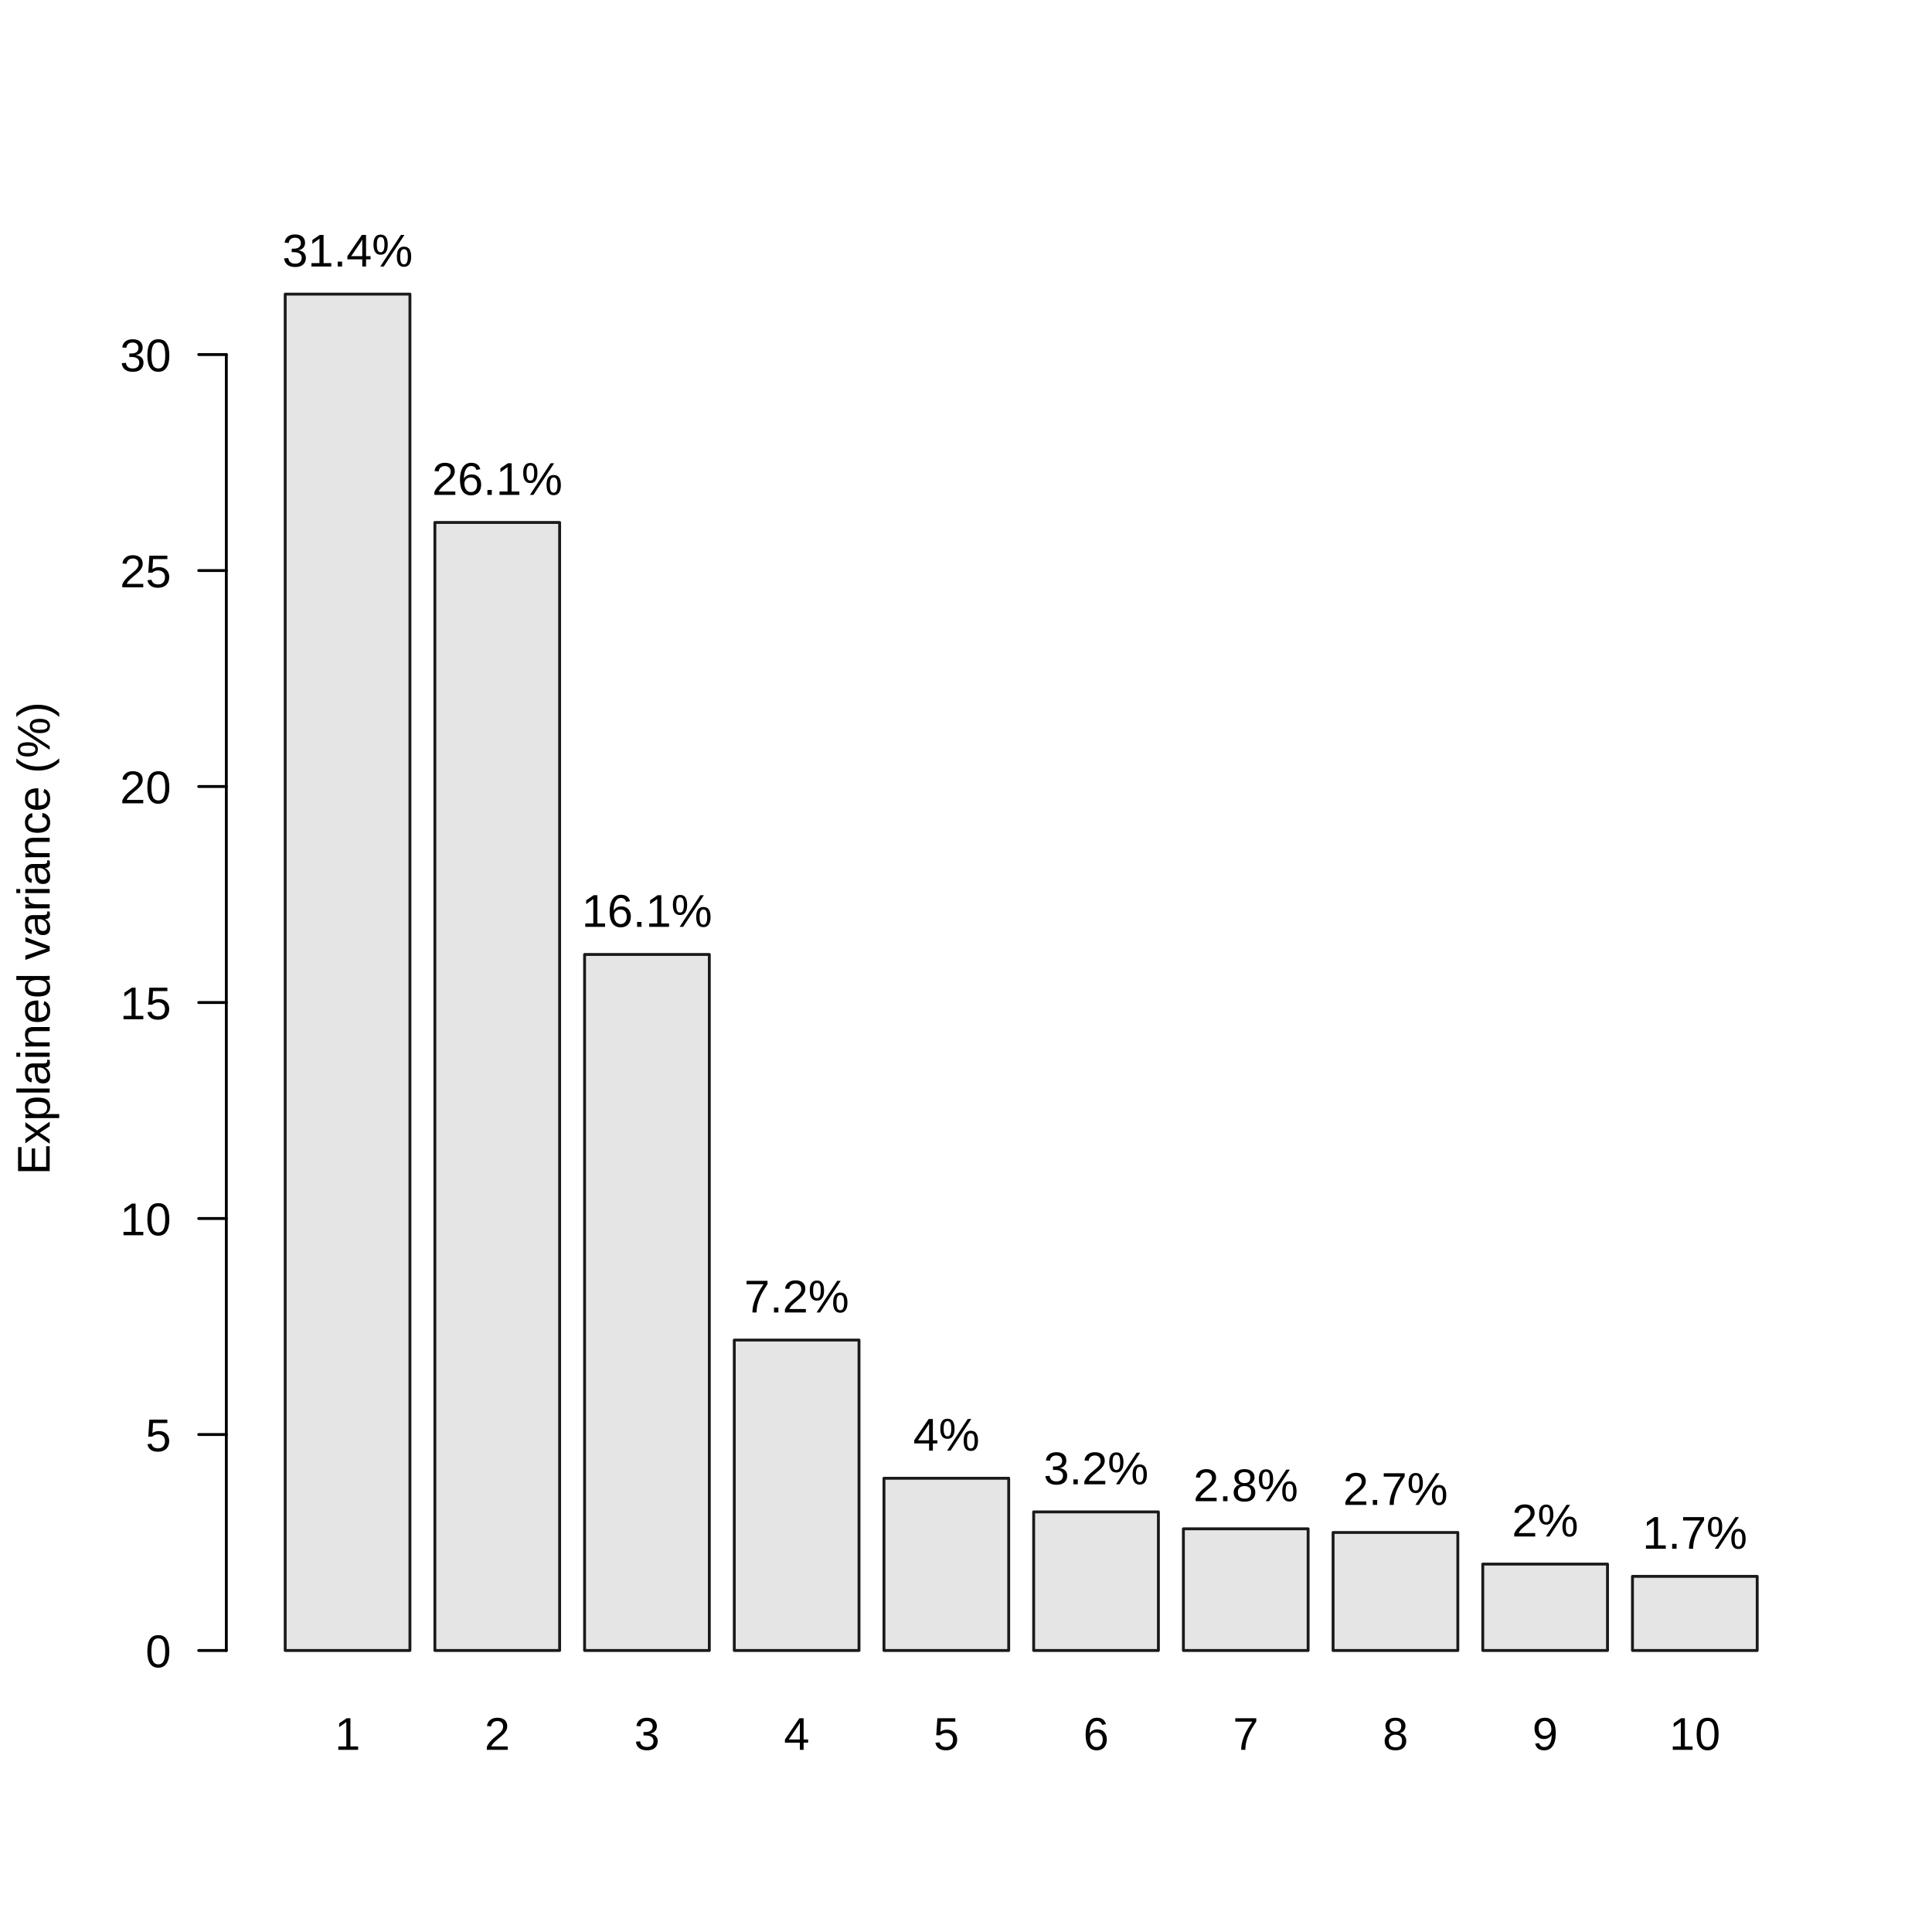
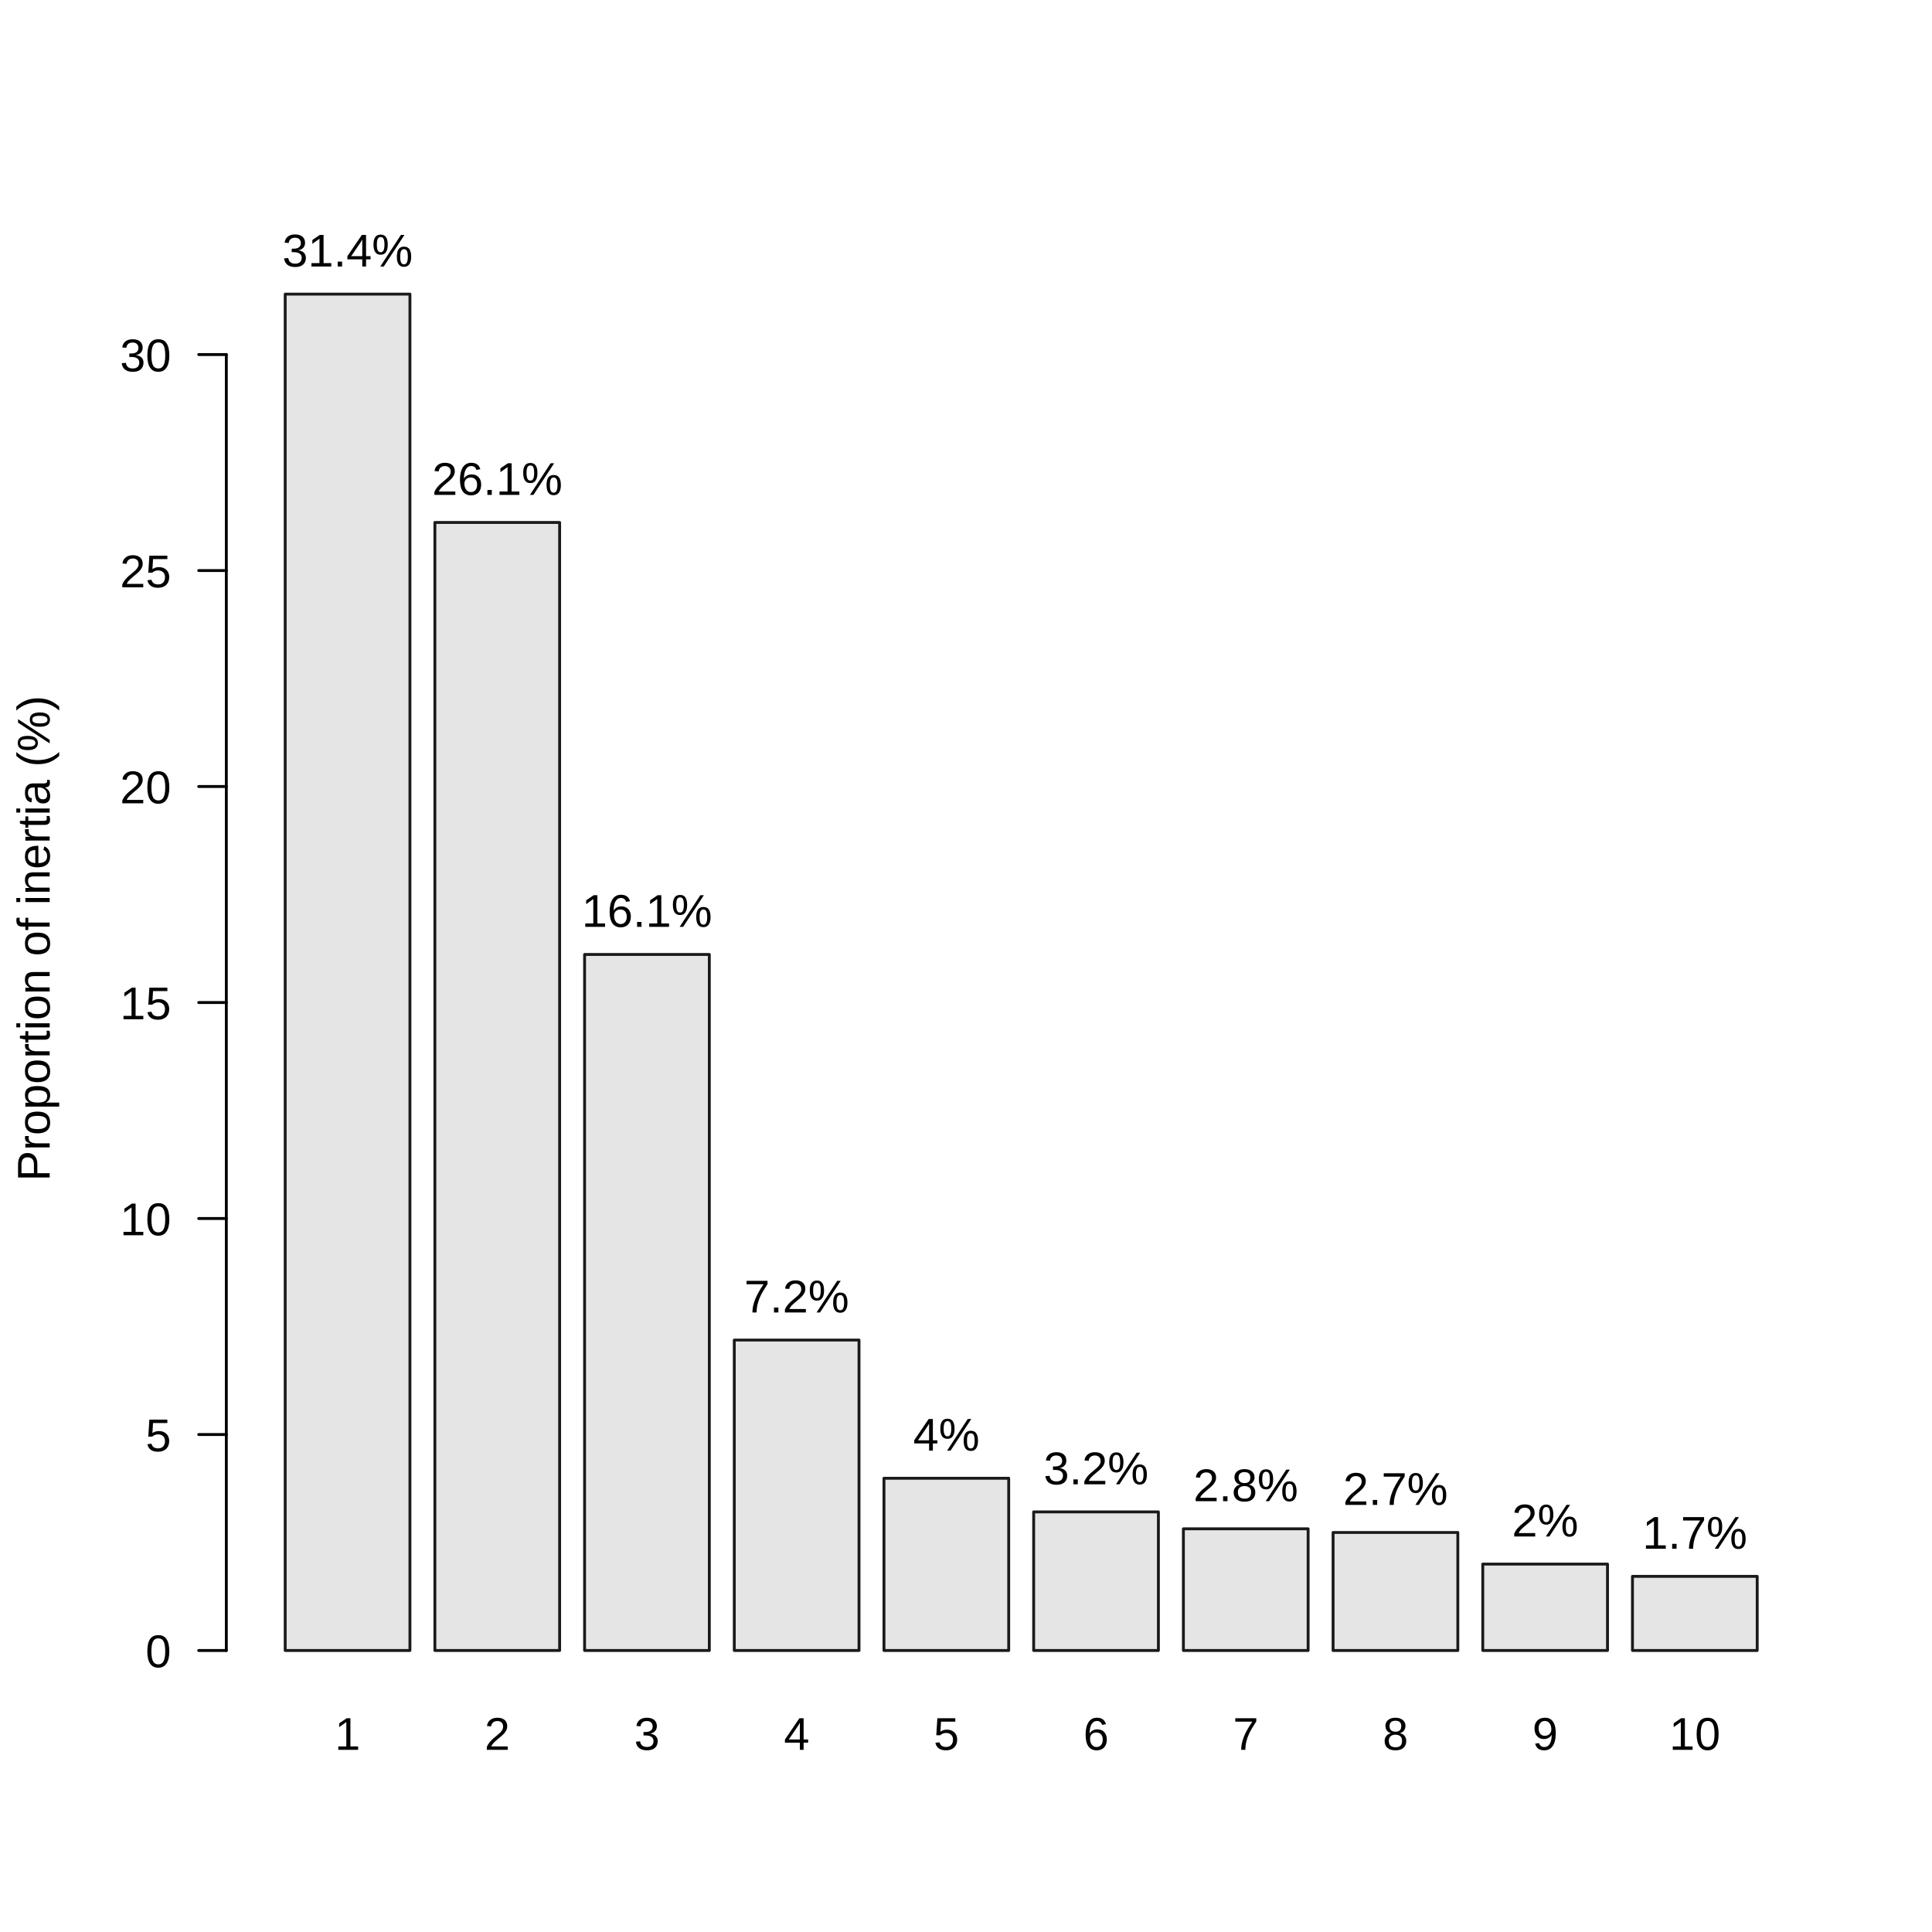
<svg xmlns="http://www.w3.org/2000/svg" class="svglite" width="504.00pt" height="504.00pt" viewBox="0 0 504.00 504.00">
  <defs>
    <style type="text/css">
    .svglite line, .svglite polyline, .svglite polygon, .svglite path, .svglite rect, .svglite circle {
      fill: none;
      stroke: #000000;
      stroke-linecap: round;
      stroke-linejoin: round;
      stroke-miterlimit: 10.00;
    }
    .svglite text {
      white-space: pre;
    }
  </style>
  </defs>
  <rect width="100%" height="100%" style="stroke: none; fill: #FFFFFF;" />
  <defs>
    <clipPath id="cpMC4wMHw1MDQuMDB8MC4wMHw1MDQuMDA=">
      <rect x="0.00" y="0.00" width="504.00" height="504.00" />
    </clipPath>
  </defs>
  <g clip-path="url(#cpMC4wMHw1MDQuMDB8MC4wMHw1MDQuMDA=)">
    <rect x="74.40" y="76.73" width="32.54" height="353.83" style="stroke-width: 0.75; stroke: #1A1A1A; fill: #E5E5E5;" />
    <rect x="113.45" y="136.30" width="32.54" height="294.26" style="stroke-width: 0.75; stroke: #1A1A1A; fill: #E5E5E5;" />
    <rect x="152.50" y="248.99" width="32.54" height="181.57" style="stroke-width: 0.75; stroke: #1A1A1A; fill: #E5E5E5;" />
    <rect x="191.55" y="349.58" width="32.54" height="80.98" style="stroke-width: 0.75; stroke: #1A1A1A; fill: #E5E5E5;" />
    <rect x="230.60" y="385.63" width="32.54" height="44.93" style="stroke-width: 0.75; stroke: #1A1A1A; fill: #E5E5E5;" />
    <rect x="269.65" y="394.41" width="32.54" height="36.15" style="stroke-width: 0.75; stroke: #1A1A1A; fill: #E5E5E5;" />
    <rect x="308.71" y="398.82" width="32.54" height="31.74" style="stroke-width: 0.75; stroke: #1A1A1A; fill: #E5E5E5;" />
    <rect x="347.76" y="399.78" width="32.54" height="30.78" style="stroke-width: 0.75; stroke: #1A1A1A; fill: #E5E5E5;" />
    <rect x="386.81" y="408.02" width="32.54" height="22.54" style="stroke-width: 0.75; stroke: #1A1A1A; fill: #E5E5E5;" />
    <rect x="425.86" y="411.22" width="32.54" height="19.34" style="stroke-width: 0.75; stroke: #1A1A1A; fill: #E5E5E5;" />
    <text x="90.67" y="456.48" text-anchor="middle" style="font-size: 12.00px; font-family: &quot;Arial&quot;;" textLength="7.64px" lengthAdjust="spacingAndGlyphs">1</text>
    <text x="129.72" y="456.48" text-anchor="middle" style="font-size: 12.00px; font-family: &quot;Arial&quot;;" textLength="7.64px" lengthAdjust="spacingAndGlyphs">2</text>
    <text x="168.77" y="456.48" text-anchor="middle" style="font-size: 12.00px; font-family: &quot;Arial&quot;;" textLength="7.64px" lengthAdjust="spacingAndGlyphs">3</text>
    <text x="207.82" y="456.48" text-anchor="middle" style="font-size: 12.00px; font-family: &quot;Arial&quot;;" textLength="7.64px" lengthAdjust="spacingAndGlyphs">4</text>
    <text x="246.87" y="456.48" text-anchor="middle" style="font-size: 12.00px; font-family: &quot;Arial&quot;;" textLength="7.64px" lengthAdjust="spacingAndGlyphs">5</text>
    <text x="285.93" y="456.48" text-anchor="middle" style="font-size: 12.00px; font-family: &quot;Arial&quot;;" textLength="7.64px" lengthAdjust="spacingAndGlyphs">6</text>
    <text x="324.98" y="456.48" text-anchor="middle" style="font-size: 12.00px; font-family: &quot;Arial&quot;;" textLength="7.64px" lengthAdjust="spacingAndGlyphs">7</text>
    <text x="364.03" y="456.48" text-anchor="middle" style="font-size: 12.00px; font-family: &quot;Arial&quot;;" textLength="7.64px" lengthAdjust="spacingAndGlyphs">8</text>
    <text x="403.08" y="456.48" text-anchor="middle" style="font-size: 12.00px; font-family: &quot;Arial&quot;;" textLength="7.64px" lengthAdjust="spacingAndGlyphs">9</text>
    <text x="442.13" y="456.48" text-anchor="middle" style="font-size: 12.00px; font-family: &quot;Arial&quot;;" textLength="15.28px" lengthAdjust="spacingAndGlyphs">10</text>
-     <text transform="translate(12.96,244.80) rotate(-90)" text-anchor="middle" style="font-size: 12.00px; font-family: &quot;Arial&quot;;" textLength="139.03px" lengthAdjust="spacingAndGlyphs">Explained variance (%)</text>
+     <text transform="translate(12.96,244.80) rotate(-90)" text-anchor="middle" style="font-size: 12.00px; font-family: &quot;Arial&quot;;" textLength="144.37px" lengthAdjust="spacingAndGlyphs">Proportion of inertia (%)</text>
    <line x1="59.04" y1="430.56" x2="59.04" y2="92.49" style="stroke-width: 0.75;" />
    <line x1="59.04" y1="430.56" x2="51.84" y2="430.56" style="stroke-width: 0.75;" />
    <line x1="59.04" y1="374.22" x2="51.84" y2="374.22" style="stroke-width: 0.75;" />
    <line x1="59.04" y1="317.87" x2="51.84" y2="317.87" style="stroke-width: 0.75;" />
    <line x1="59.04" y1="261.53" x2="51.84" y2="261.53" style="stroke-width: 0.75;" />
    <line x1="59.04" y1="205.18" x2="51.84" y2="205.18" style="stroke-width: 0.75;" />
    <line x1="59.04" y1="148.84" x2="51.84" y2="148.84" style="stroke-width: 0.75;" />
    <line x1="59.04" y1="92.49" x2="51.84" y2="92.49" style="stroke-width: 0.75;" />
    <text x="44.64" y="434.93" text-anchor="end" style="font-size: 12.00px; font-family: &quot;Arial&quot;;" textLength="7.64px" lengthAdjust="spacingAndGlyphs">0</text>
    <text x="44.64" y="378.59" text-anchor="end" style="font-size: 12.00px; font-family: &quot;Arial&quot;;" textLength="7.64px" lengthAdjust="spacingAndGlyphs">5</text>
    <text x="44.64" y="322.24" text-anchor="end" style="font-size: 12.00px; font-family: &quot;Arial&quot;;" textLength="15.28px" lengthAdjust="spacingAndGlyphs">10</text>
    <text x="44.64" y="265.90" text-anchor="end" style="font-size: 12.00px; font-family: &quot;Arial&quot;;" textLength="15.28px" lengthAdjust="spacingAndGlyphs">15</text>
    <text x="44.64" y="209.56" text-anchor="end" style="font-size: 12.00px; font-family: &quot;Arial&quot;;" textLength="15.28px" lengthAdjust="spacingAndGlyphs">20</text>
    <text x="44.64" y="153.21" text-anchor="end" style="font-size: 12.00px; font-family: &quot;Arial&quot;;" textLength="15.28px" lengthAdjust="spacingAndGlyphs">25</text>
    <text x="44.64" y="96.87" text-anchor="end" style="font-size: 12.00px; font-family: &quot;Arial&quot;;" textLength="15.28px" lengthAdjust="spacingAndGlyphs">30</text>
  </g>
  <defs>
    <clipPath id="cpNTkuMDR8NDczLjc2fDU5LjA0fDQzMC41Ng==">
      <rect x="59.04" y="59.04" width="414.72" height="371.52" />
    </clipPath>
  </defs>
  <g clip-path="url(#cpNTkuMDR8NDczLjc2fDU5LjA0fDQzMC41Ng==)">
    <text x="90.67" y="69.53" text-anchor="middle" style="font-size: 12.00px; font-family: &quot;Arial&quot;;" textLength="38.14px" lengthAdjust="spacingAndGlyphs">31.4%</text>
    <text x="129.72" y="129.10" text-anchor="middle" style="font-size: 12.00px; font-family: &quot;Arial&quot;;" textLength="38.14px" lengthAdjust="spacingAndGlyphs">26.1%</text>
    <text x="168.77" y="241.79" text-anchor="middle" style="font-size: 12.00px; font-family: &quot;Arial&quot;;" textLength="38.14px" lengthAdjust="spacingAndGlyphs">16.1%</text>
    <text x="207.82" y="342.38" text-anchor="middle" style="font-size: 12.00px; font-family: &quot;Arial&quot;;" textLength="30.50px" lengthAdjust="spacingAndGlyphs">7.2%</text>
    <text x="246.87" y="378.43" text-anchor="middle" style="font-size: 12.00px; font-family: &quot;Arial&quot;;" textLength="19.04px" lengthAdjust="spacingAndGlyphs">4%</text>
    <text x="285.93" y="387.21" text-anchor="middle" style="font-size: 12.00px; font-family: &quot;Arial&quot;;" textLength="30.50px" lengthAdjust="spacingAndGlyphs">3.2%</text>
    <text x="324.98" y="391.62" text-anchor="middle" style="font-size: 12.00px; font-family: &quot;Arial&quot;;" textLength="30.50px" lengthAdjust="spacingAndGlyphs">2.8%</text>
    <text x="364.03" y="392.58" text-anchor="middle" style="font-size: 12.00px; font-family: &quot;Arial&quot;;" textLength="30.50px" lengthAdjust="spacingAndGlyphs">2.7%</text>
    <text x="403.08" y="400.82" text-anchor="middle" style="font-size: 12.00px; font-family: &quot;Arial&quot;;" textLength="19.04px" lengthAdjust="spacingAndGlyphs">2%</text>
    <text x="442.13" y="404.02" text-anchor="middle" style="font-size: 12.00px; font-family: &quot;Arial&quot;;" textLength="30.50px" lengthAdjust="spacingAndGlyphs">1.7%</text>
  </g>
</svg>
